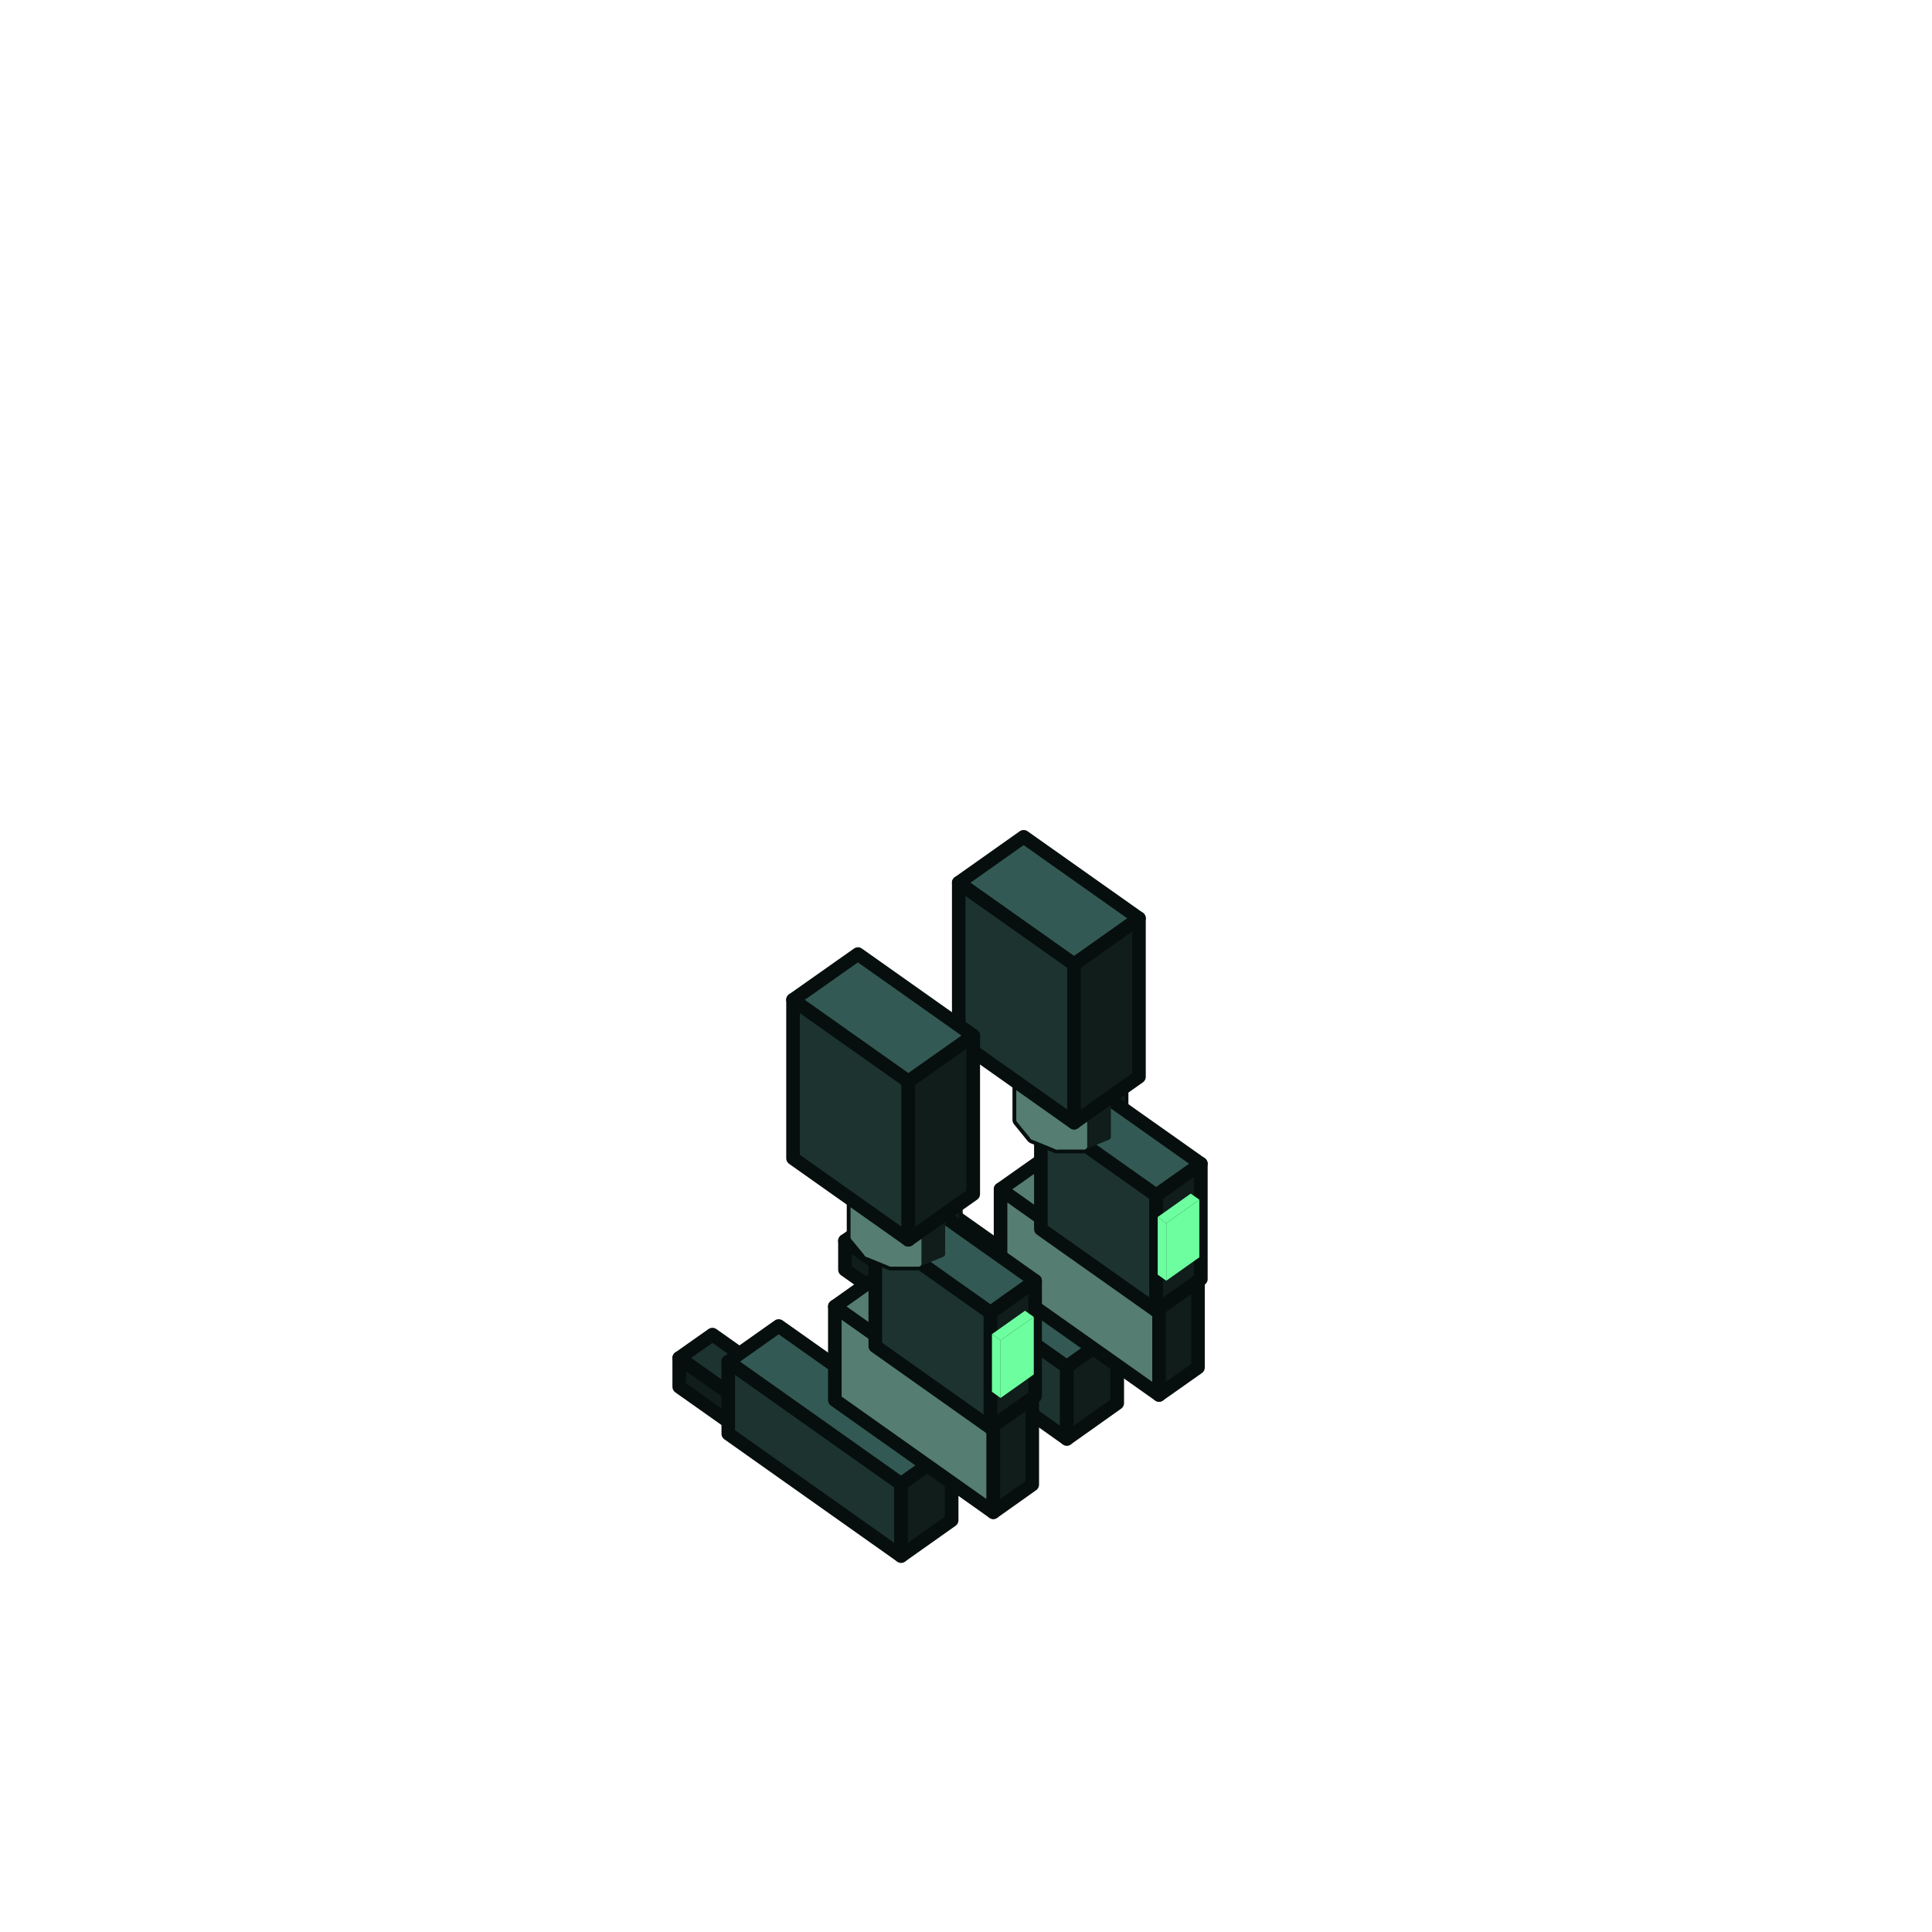
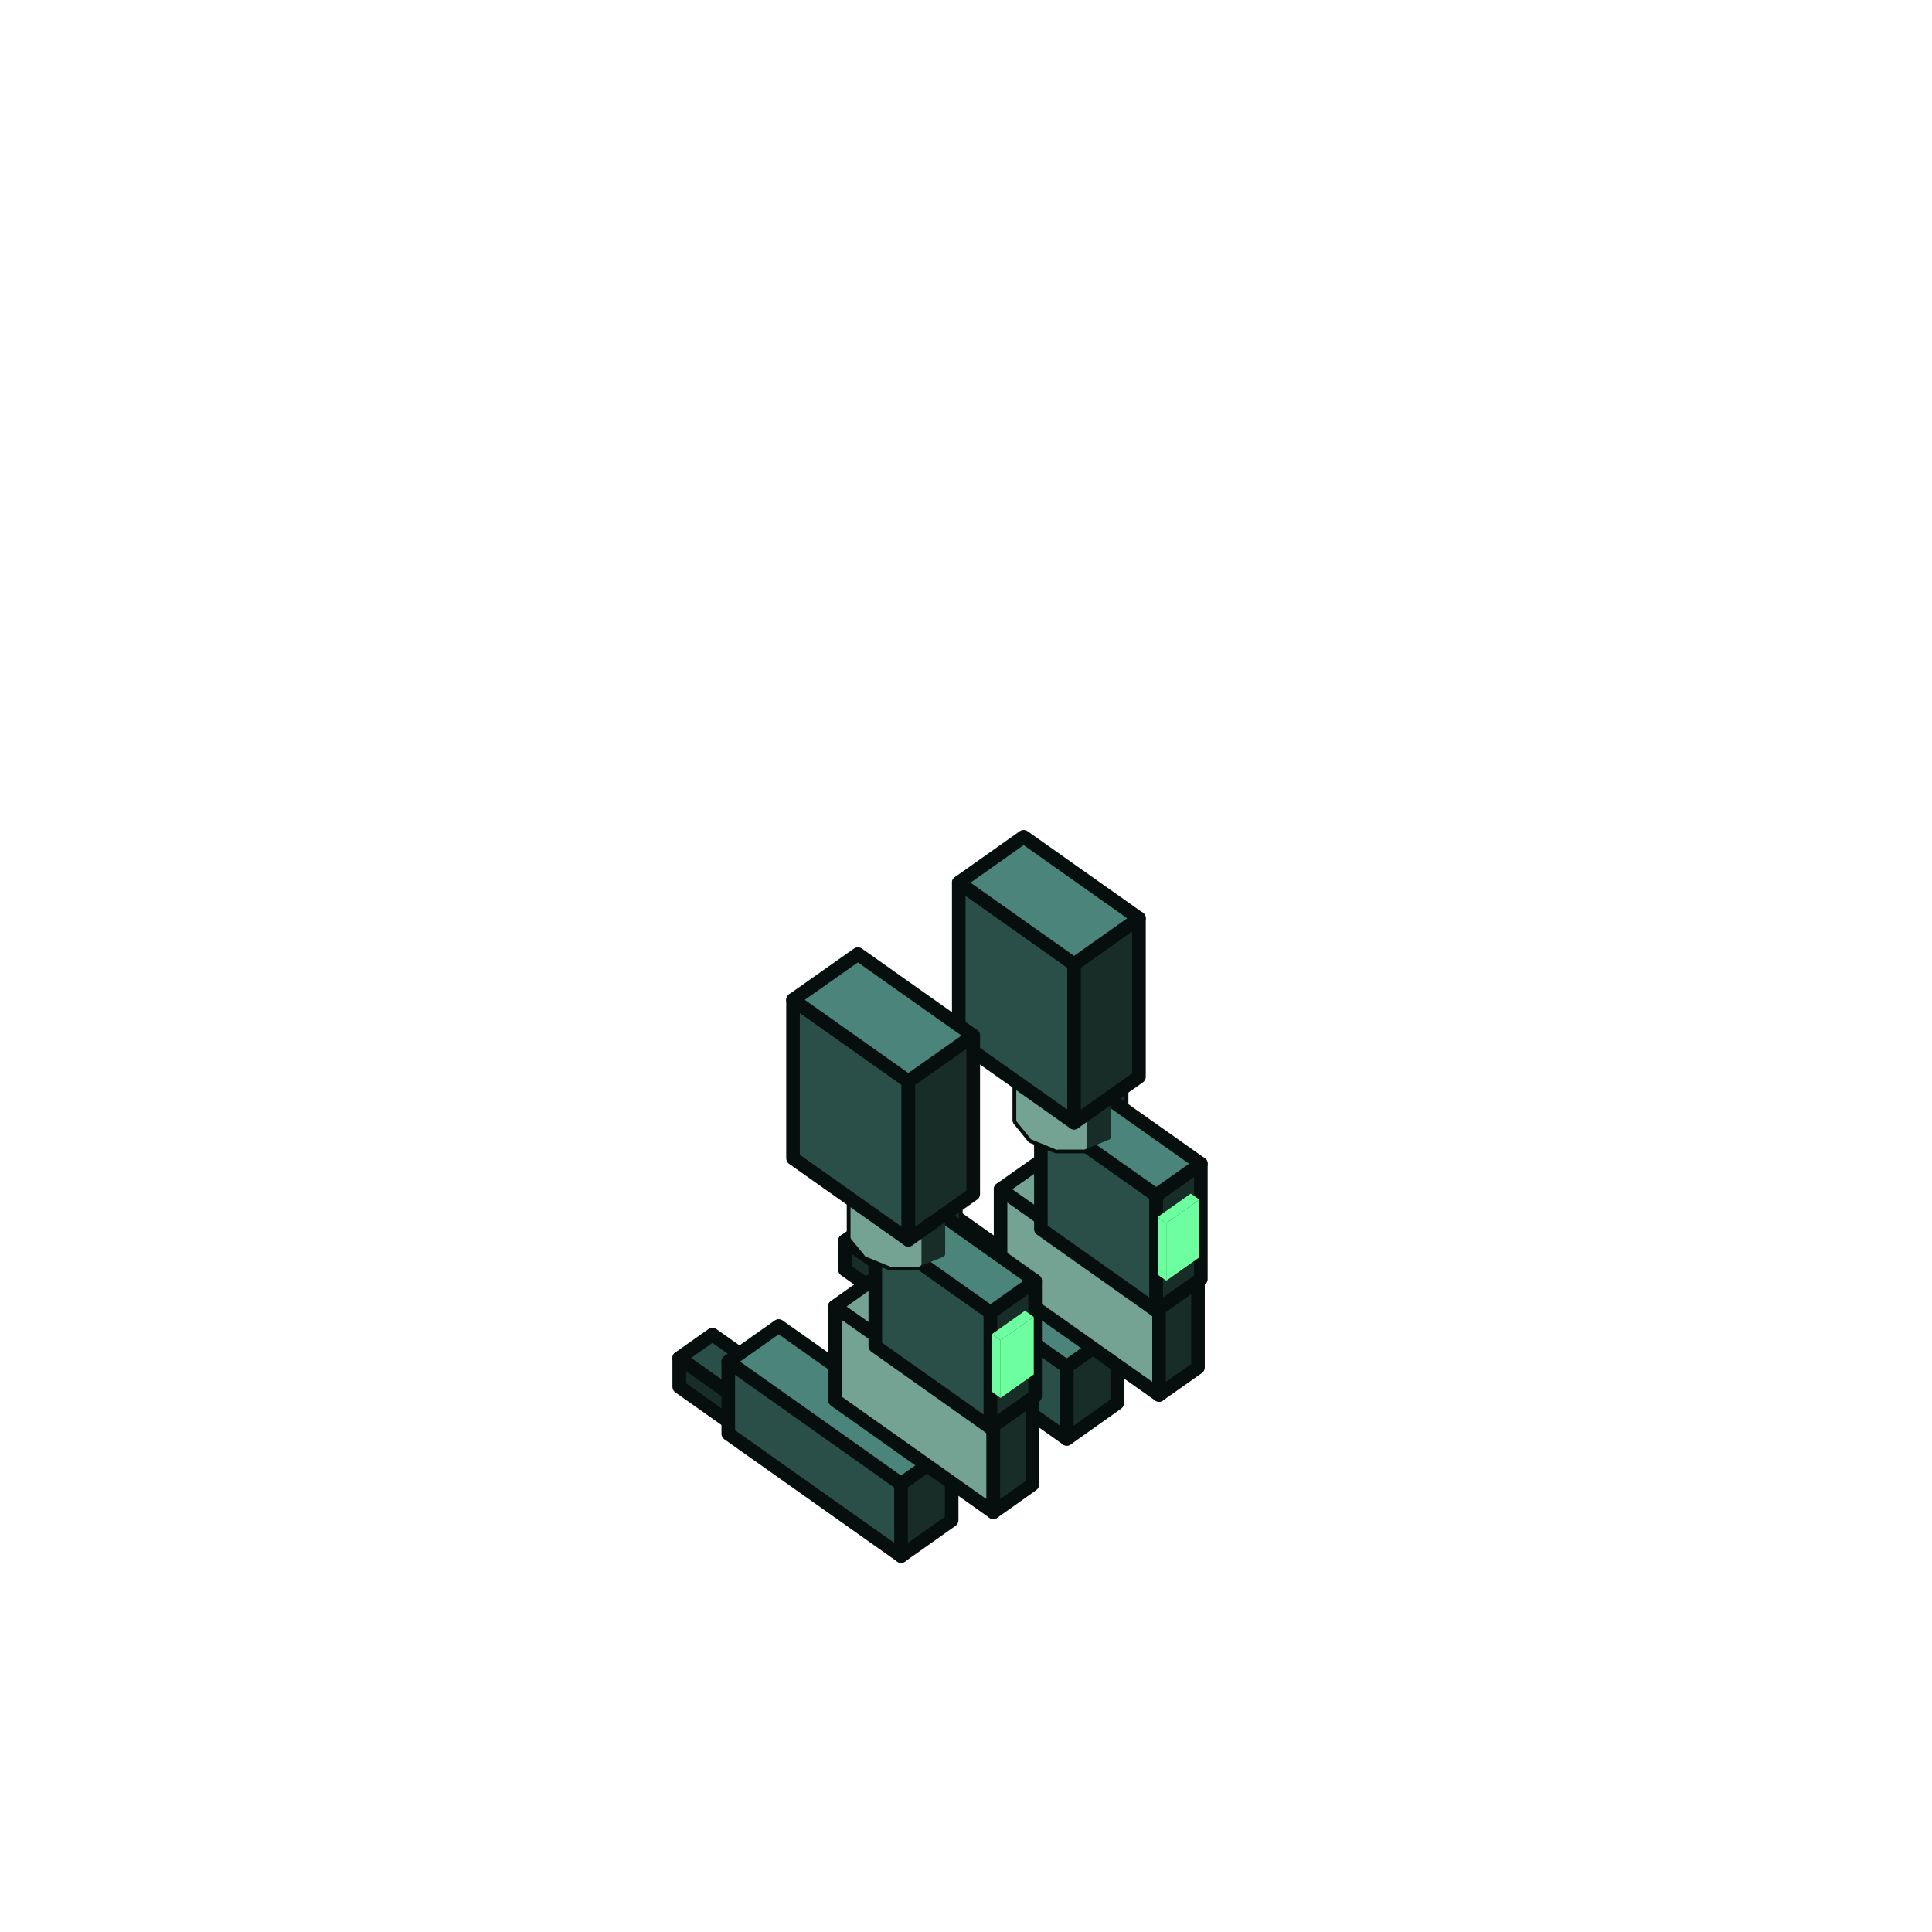
<svg xmlns="http://www.w3.org/2000/svg" viewBox="0 0 128 128" width="128" height="128" data-part-id="strix_feet" data-type="feet" data-direction="west">
  <g stroke="#060f0d" stroke-width="0.9" stroke-linejoin="round">
-     <path d="M62.0 83.36 L58.18 80.66 L55.98 82.21 L59.8 84.91 Z" fill="#1c3330" />
-     <path d="M55.98 84.12 L59.8 86.82 L59.8 84.91 L55.98 82.21 Z" fill="#101d1b" />
-     <path d="M59.8 86.82 L62.0 85.27 L62.0 83.36 L59.8 84.91 Z" fill="#101d1b" />
-     <path d="M59.23 87.22 L70.68 95.33 L70.68 90.55 L59.23 82.45 Z" fill="#1c3330" />
-     <path d="M74.02 88.19 L62.57 80.09 L59.23 82.45 L70.68 90.55 Z" fill="#335954" />
-     <path d="M51.02 91.12 L47.2 88.42 L45.0 89.97 L48.82 92.67 Z" fill="#1c3330" />
-     <path d="M45.0 91.88 L48.82 94.58 L48.82 92.67 L45.0 89.97 Z" fill="#101d1b" />
-     <path d="M48.82 94.58 L51.02 93.03 L51.02 91.12 L48.82 92.67 Z" fill="#101d1b" />
-     <path d="M70.68 95.33 L74.02 92.96 L74.02 88.19 L70.68 90.55 Z" fill="#101d1b" />
-     <path d="M48.25 94.99 L59.7 103.09 L59.7 98.31 L48.25 90.21 Z" fill="#1c3330" />
-     <path d="M63.05 95.95 L51.59 87.85 L48.25 90.21 L59.7 98.31 Z" fill="#335954" />
-     <path d="M66.29 85.0 L76.79 92.42 L76.79 86.22 L66.29 78.79 Z" fill="#557d71" />
-     <path d="M79.37 84.4 L68.87 76.97 L66.29 78.79 L76.79 86.22 Z" fill="#557d71" />
-     <path d="M59.7 103.09 L63.05 100.72 L63.05 95.95 L59.7 98.31 Z" fill="#101d1b" />
-     <path d="M76.79 92.42 L79.37 90.6 L79.37 84.4 L76.79 86.22 Z" fill="#101d1b" />
-     <path d="M68.96 81.43 L76.6 86.83 L76.6 79.19 L68.96 73.79 Z" fill="#1c3330" />
+     <path d="M62.0 83.36 L58.18 80.66 L55.98 82.21 L59.8 84.91 Z" fill="#2a4e48" />
+     <path d="M55.98 84.12 L59.8 86.82 L59.8 84.91 L55.98 82.21 Z" fill="#182c28" />
+     <path d="M59.8 86.82 L62.0 85.27 L62.0 83.36 L59.8 84.91 Z" fill="#182c28" />
+     <path d="M59.23 87.22 L70.68 95.33 L70.68 90.55 L59.23 82.45 Z" fill="#2a4e48" />
+     <path d="M74.02 88.19 L62.57 80.09 L59.23 82.45 L70.68 90.55 Z" fill="#4a847b" />
+     <path d="M51.02 91.12 L47.2 88.42 L45.0 89.97 L48.82 92.67 Z" fill="#2a4e48" />
+     <path d="M45.0 91.88 L48.82 94.58 L48.82 92.67 L45.0 89.97 Z" fill="#182c28" />
+     <path d="M48.82 94.58 L51.02 93.03 L51.02 91.12 L48.82 92.67 Z" fill="#182c28" />
+     <path d="M70.68 95.33 L74.02 92.96 L74.02 88.19 L70.68 90.55 Z" fill="#182c28" />
+     <path d="M48.25 94.99 L59.7 103.09 L59.7 98.31 L48.25 90.21 Z" fill="#2a4e48" />
+     <path d="M63.05 95.95 L51.59 87.85 L48.25 90.21 L59.7 98.31 Z" fill="#4a847b" />
+     <path d="M66.29 85.0 L76.79 92.42 L76.79 86.22 L66.29 78.79 Z" fill="#74a394" />
+     <path d="M79.37 84.4 L68.87 76.97 L66.29 78.79 L76.79 86.22 Z" fill="#74a394" />
+     <path d="M59.7 103.09 L63.05 100.72 L63.05 95.95 L59.7 98.31 Z" fill="#182c28" />
+     <path d="M76.79 92.42 L79.37 90.6 L79.37 84.4 L76.79 86.22 Z" fill="#182c28" />
+     <path d="M68.96 81.43 L76.6 86.83 L76.6 79.19 L68.96 73.79 Z" fill="#2a4e48" />
    <path d="M67.53 70.06 L68.44 68.94 L70.01 68.3 L71.83 68.3 L73.4 68.94 L74.31 70.06 L74.31 74.2 L73.4 75.32 L71.83 75.96 L70.01 75.96 L68.44 75.32 L67.53 74.2 Z" fill="none" />
-     <path d="M68.44 68.94 L67.53 70.06 L67.53 71.34 L68.44 72.45 L70.01 73.1 L71.83 73.1 L73.4 72.45 L74.31 71.34 L74.31 70.06 L73.4 68.94 L71.83 68.3 L70.01 68.3 Z" fill="#557d71" stroke="#557d71" stroke-width="0.4" />
-     <path d="M67.53 74.2 L68.44 75.32 L68.44 72.45 L67.53 71.34 Z" fill="#557d71" stroke="#557d71" stroke-width="0.4" />
-     <path d="M73.4 75.32 L74.31 74.2 L74.31 71.34 L73.4 72.45 Z" fill="#101d1b" stroke="#101d1b" stroke-width="0.4" />
-     <path d="M76.6 86.83 L79.56 84.74 L79.56 77.1 L76.6 79.19 Z" fill="#101d1b" />
-     <path d="M79.56 77.1 L71.92 71.7 L68.96 73.79 L76.6 79.19 Z" fill="#335954" />
+     <path d="M68.44 68.94 L67.53 70.06 L67.53 71.34 L68.44 72.45 L70.01 73.1 L71.83 73.1 L73.4 72.45 L74.31 71.34 L74.31 70.06 L73.4 68.94 L71.83 68.3 L70.01 68.3 Z" fill="#74a394" stroke="#74a394" stroke-width="0.4" />
+     <path d="M67.53 74.2 L68.44 75.32 L68.44 72.45 L67.53 71.34 Z" fill="#74a394" stroke="#74a394" stroke-width="0.4" />
+     <path d="M73.4 75.32 L74.31 74.2 L74.31 71.34 L73.4 72.45 Z" fill="#182c28" stroke="#182c28" stroke-width="0.4" />
+     <path d="M76.6 86.83 L79.56 84.74 L79.56 77.1 L76.6 79.19 Z" fill="#182c28" />
+     <path d="M79.56 77.1 L71.92 71.7 L68.96 73.79 L76.6 79.19 Z" fill="#4a847b" />
    <path d="M77.27 84.85 L79.46 83.3 L79.46 79.48 L77.27 81.04 Z" fill="#6dff9f" stroke="none" />
-     <path d="M68.44 75.32 L70.01 75.96 L70.01 73.1 L68.44 72.45 Z" fill="#557d71" stroke="#557d71" stroke-width="0.4" />
-     <path d="M71.83 75.96 L73.4 75.32 L73.4 72.45 L71.83 73.1 Z" fill="#101d1b" stroke="#101d1b" stroke-width="0.4" />
-     <path d="M55.31 92.76 L65.81 100.19 L65.81 93.98 L55.31 86.56 Z" fill="#557d71" />
-     <path d="M70.01 75.96 L71.83 75.96 L71.83 73.1 L70.01 73.1 Z" fill="#557d71" stroke="#557d71" stroke-width="0.4" />
+     <path d="M68.44 75.32 L70.01 75.96 L70.01 73.1 L68.44 72.45 Z" fill="#74a394" stroke="#74a394" stroke-width="0.4" />
+     <path d="M71.83 75.96 L73.4 75.32 L73.4 72.45 L71.83 73.1 Z" fill="#182c28" stroke="#182c28" stroke-width="0.4" />
+     <path d="M55.31 92.76 L65.81 100.19 L65.81 93.98 L55.31 86.56 Z" fill="#74a394" />
+     <path d="M70.01 75.96 L71.83 75.96 L71.83 73.1 L70.01 73.1 Z" fill="#74a394" stroke="#74a394" stroke-width="0.4" />
    <path d="M76.7 84.45 L77.27 84.85 L77.27 81.04 L76.7 80.63 Z" fill="#6dff9f" stroke="none" />
    <path d="M79.46 79.48 L78.89 79.08 L76.7 80.63 L77.27 81.04 Z" fill="#6dff9f" stroke="none" />
-     <path d="M68.39 92.16 L57.89 84.73 L55.31 86.56 L65.81 93.98 Z" fill="#557d71" />
-     <path d="M63.52 68.98 L71.16 74.38 L71.16 63.88 L63.52 58.48 Z" fill="#1c3330" />
-     <path d="M65.81 100.19 L68.39 98.36 L68.39 92.16 L65.81 93.98 Z" fill="#101d1b" />
-     <path d="M71.16 74.38 L75.46 71.34 L75.46 60.84 L71.16 63.88 Z" fill="#101d1b" />
-     <path d="M75.46 60.84 L67.82 55.44 L63.52 58.48 L71.16 63.88 Z" fill="#335954" />
-     <path d="M57.99 89.19 L65.62 94.59 L65.62 86.96 L57.99 81.56 Z" fill="#1c3330" />
+     <path d="M68.39 92.16 L57.89 84.73 L55.31 86.56 L65.81 93.98 Z" fill="#74a394" />
+     <path d="M63.52 68.98 L71.16 74.38 L71.16 63.88 L63.52 58.48 Z" fill="#2a4e48" />
+     <path d="M65.81 100.19 L68.39 98.36 L68.39 92.16 L65.81 93.98 Z" fill="#182c28" />
+     <path d="M71.16 74.38 L75.46 71.34 L75.46 60.84 L71.16 63.88 Z" fill="#182c28" />
+     <path d="M75.46 60.84 L67.82 55.44 L63.52 58.48 L71.16 63.88 Z" fill="#4a847b" />
+     <path d="M57.99 89.19 L65.62 94.59 L65.62 86.96 L57.99 81.56 Z" fill="#2a4e48" />
    <path d="M56.55 77.82 L57.46 76.71 L59.03 76.06 L60.85 76.06 L62.42 76.71 L63.33 77.82 L63.33 81.97 L62.42 83.08 L60.85 83.72 L59.03 83.72 L57.46 83.08 L56.55 81.97 Z" fill="none" />
-     <path d="M57.46 76.71 L56.55 77.82 L56.55 79.1 L57.46 80.22 L59.03 80.86 L60.85 80.86 L62.42 80.22 L63.33 79.1 L63.33 77.82 L62.42 76.71 L60.85 76.06 L59.03 76.06 Z" fill="#557d71" stroke="#557d71" stroke-width="0.4" />
-     <path d="M56.55 81.97 L57.46 83.08 L57.46 80.22 L56.55 79.1 Z" fill="#557d71" stroke="#557d71" stroke-width="0.4" />
-     <path d="M62.42 83.08 L63.33 81.97 L63.33 79.1 L62.42 80.22 Z" fill="#101d1b" stroke="#101d1b" stroke-width="0.4" />
-     <path d="M65.62 94.59 L68.58 92.5 L68.58 84.86 L65.62 86.96 Z" fill="#101d1b" />
-     <path d="M68.58 84.86 L60.95 79.46 L57.99 81.56 L65.62 86.96 Z" fill="#335954" />
+     <path d="M57.46 76.71 L56.55 77.82 L56.55 79.1 L57.46 80.22 L59.03 80.86 L60.85 80.86 L62.42 80.22 L63.33 79.1 L63.33 77.82 L62.42 76.71 L60.85 76.06 L59.03 76.06 Z" fill="#74a394" stroke="#74a394" stroke-width="0.4" />
+     <path d="M56.55 81.97 L57.46 83.08 L57.46 80.22 L56.55 79.1 Z" fill="#74a394" stroke="#74a394" stroke-width="0.4" />
+     <path d="M62.42 83.08 L63.33 81.97 L63.33 79.1 L62.42 80.22 Z" fill="#182c28" stroke="#182c28" stroke-width="0.4" />
+     <path d="M65.62 94.59 L68.58 92.5 L68.58 84.86 L65.62 86.96 Z" fill="#182c28" />
+     <path d="M68.58 84.86 L60.95 79.46 L57.99 81.56 L65.62 86.96 Z" fill="#4a847b" />
    <path d="M66.29 92.62 L68.49 91.06 L68.49 87.25 L66.29 88.8 Z" fill="#6dff9f" stroke="none" />
-     <path d="M57.46 83.08 L59.03 83.72 L59.03 80.86 L57.46 80.22 Z" fill="#557d71" stroke="#557d71" stroke-width="0.4" />
-     <path d="M60.85 83.72 L62.42 83.08 L62.42 80.22 L60.85 80.86 Z" fill="#101d1b" stroke="#101d1b" stroke-width="0.4" />
-     <path d="M59.03 83.72 L60.85 83.72 L60.85 80.86 L59.03 80.86 Z" fill="#557d71" stroke="#557d71" stroke-width="0.4" />
+     <path d="M57.46 83.08 L59.03 83.72 L59.03 80.86 L57.46 80.22 Z" fill="#74a394" stroke="#74a394" stroke-width="0.4" />
+     <path d="M60.85 83.72 L62.42 83.08 L62.42 80.22 L60.85 80.86 Z" fill="#182c28" stroke="#182c28" stroke-width="0.4" />
+     <path d="M59.03 83.72 L60.85 83.72 L60.85 80.86 L59.03 80.86 Z" fill="#74a394" stroke="#74a394" stroke-width="0.4" />
    <path d="M65.72 92.21 L66.29 92.62 L66.29 88.8 L65.72 88.39 Z" fill="#6dff9f" stroke="none" />
    <path d="M68.49 87.25 L67.91 86.84 L65.72 88.39 L66.29 88.8 Z" fill="#6dff9f" stroke="none" />
-     <path d="M52.54 76.74 L60.18 82.14 L60.18 71.64 L52.54 66.24 Z" fill="#1c3330" />
-     <path d="M60.18 82.14 L64.48 79.11 L64.48 68.61 L60.18 71.64 Z" fill="#101d1b" />
-     <path d="M64.48 68.61 L56.84 63.21 L52.54 66.24 L60.18 71.64 Z" fill="#335954" />
+     <path d="M52.54 76.74 L60.18 82.14 L60.18 71.64 L52.54 66.24 Z" fill="#2a4e48" />
+     <path d="M60.18 82.14 L64.48 79.11 L64.48 68.61 L60.18 71.64 Z" fill="#182c28" />
+     <path d="M64.48 68.61 L56.84 63.21 L52.54 66.24 L60.18 71.64 Z" fill="#4a847b" />
  </g>
</svg>
